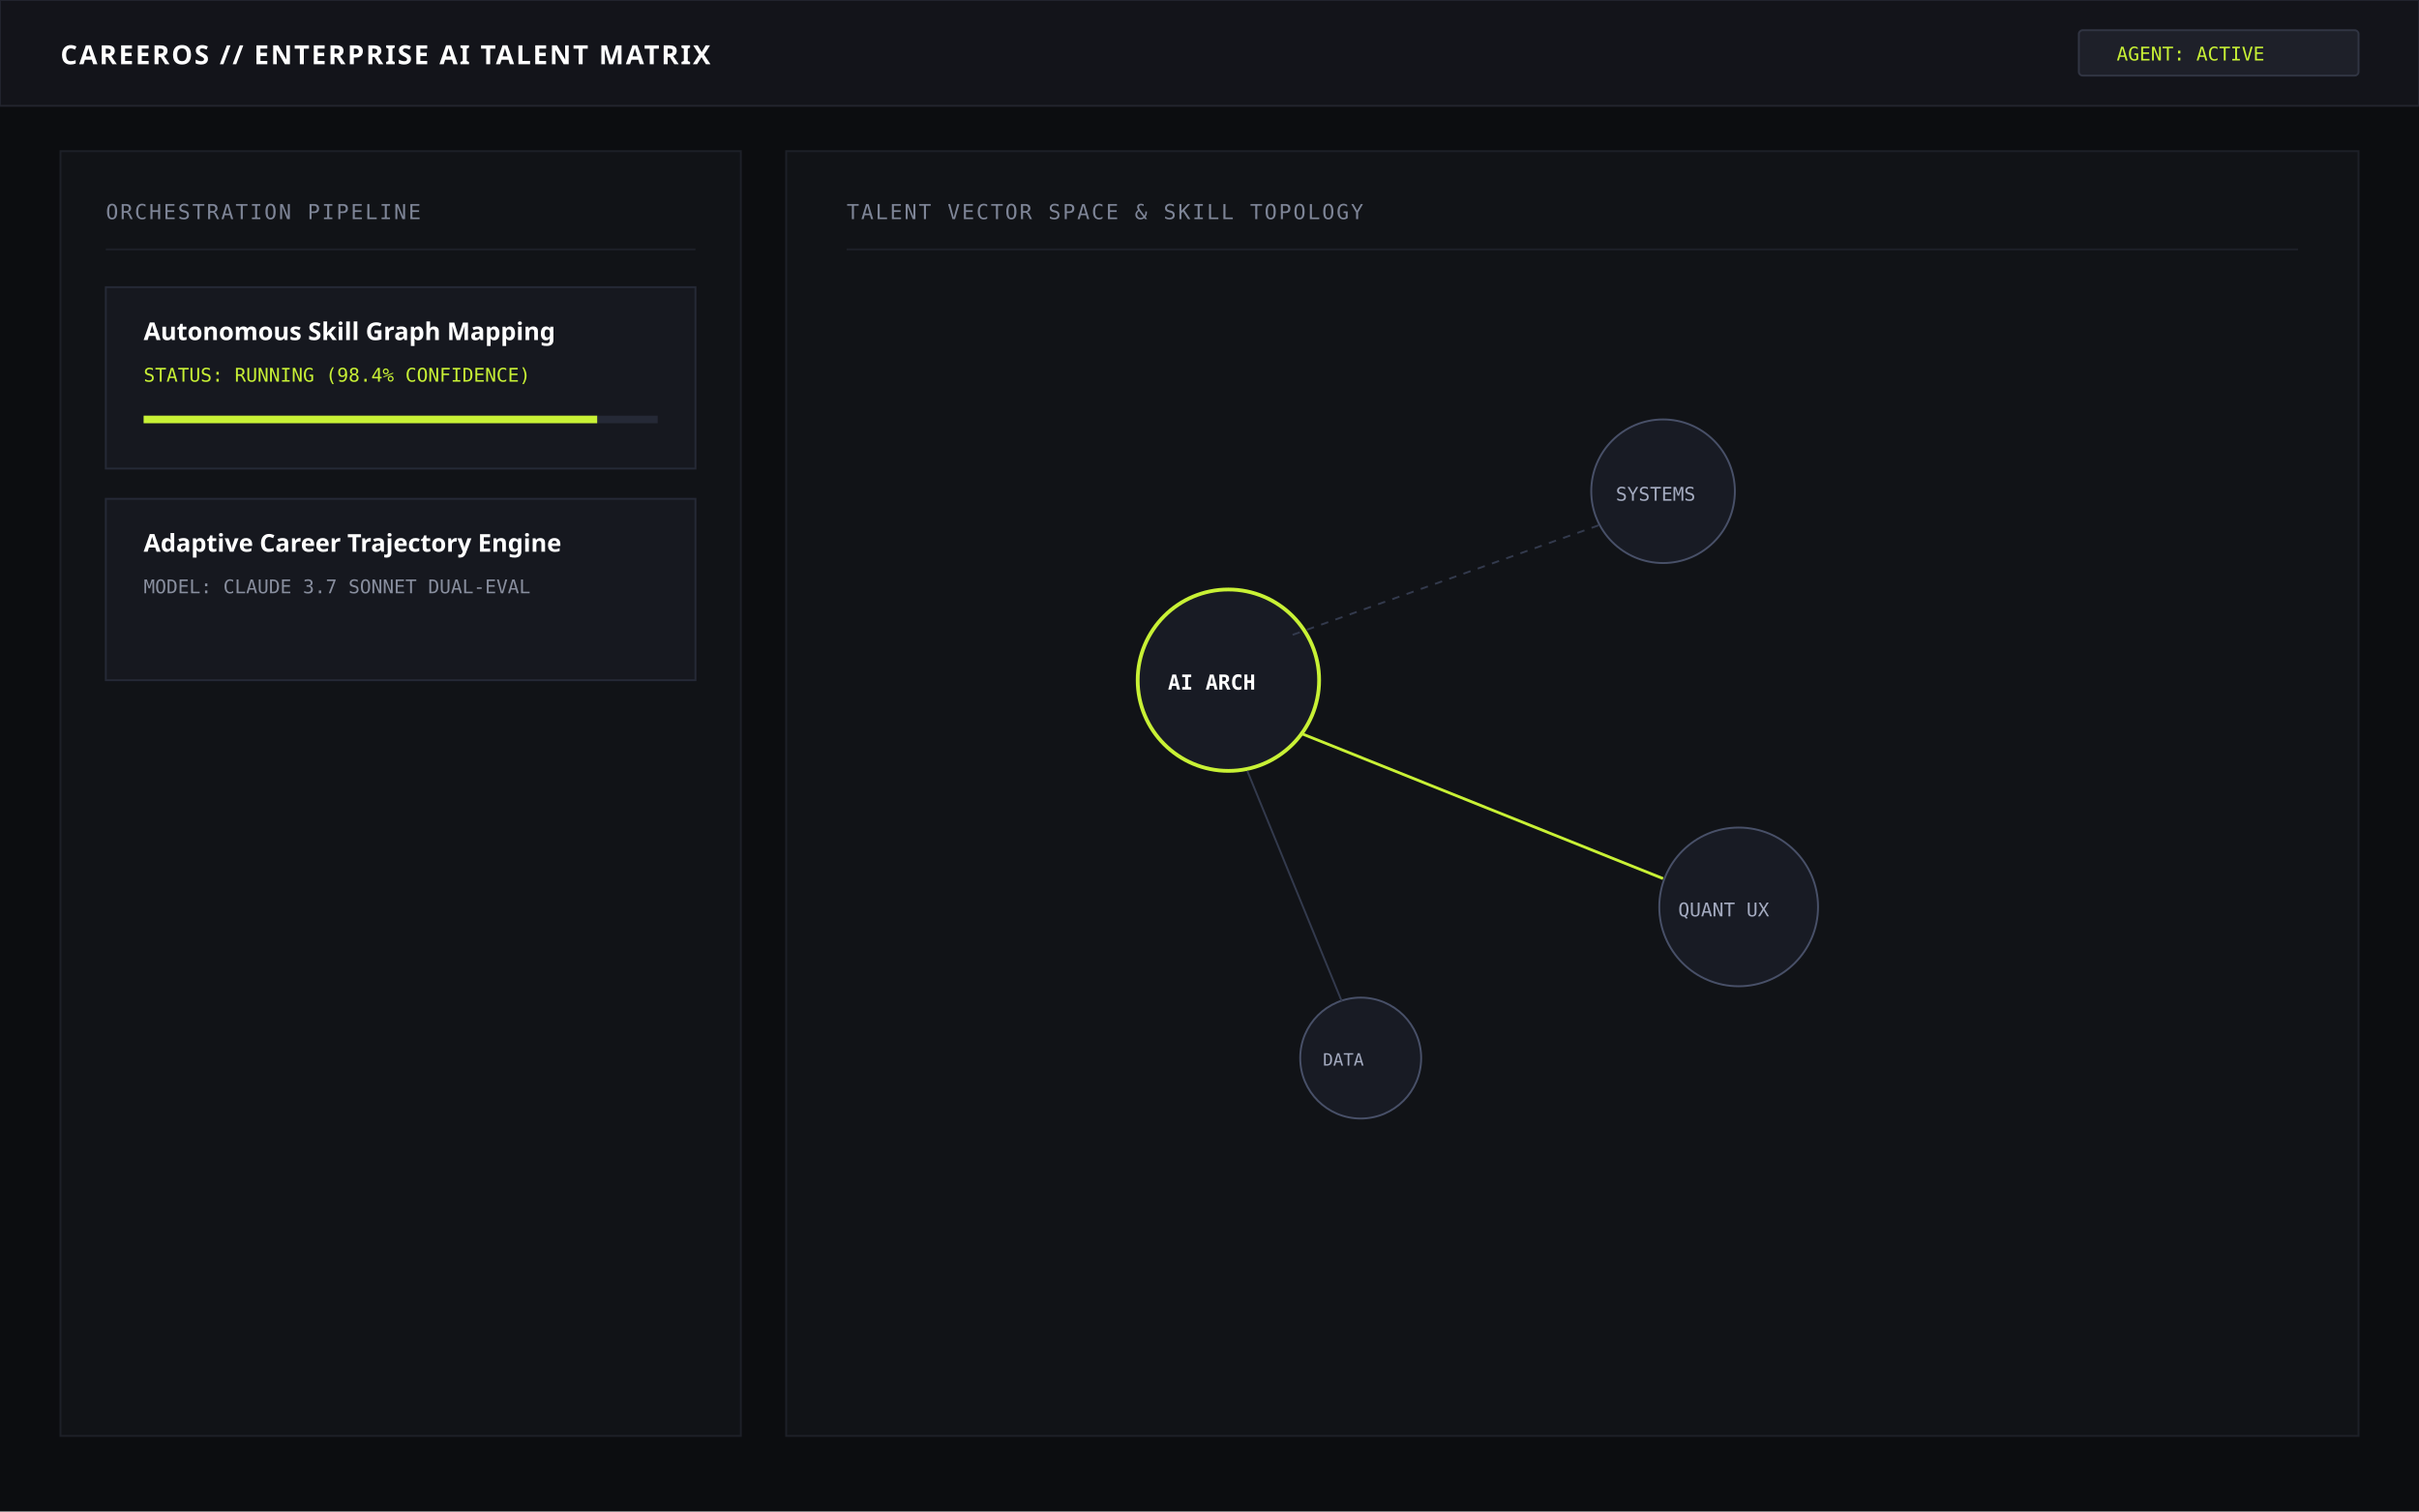
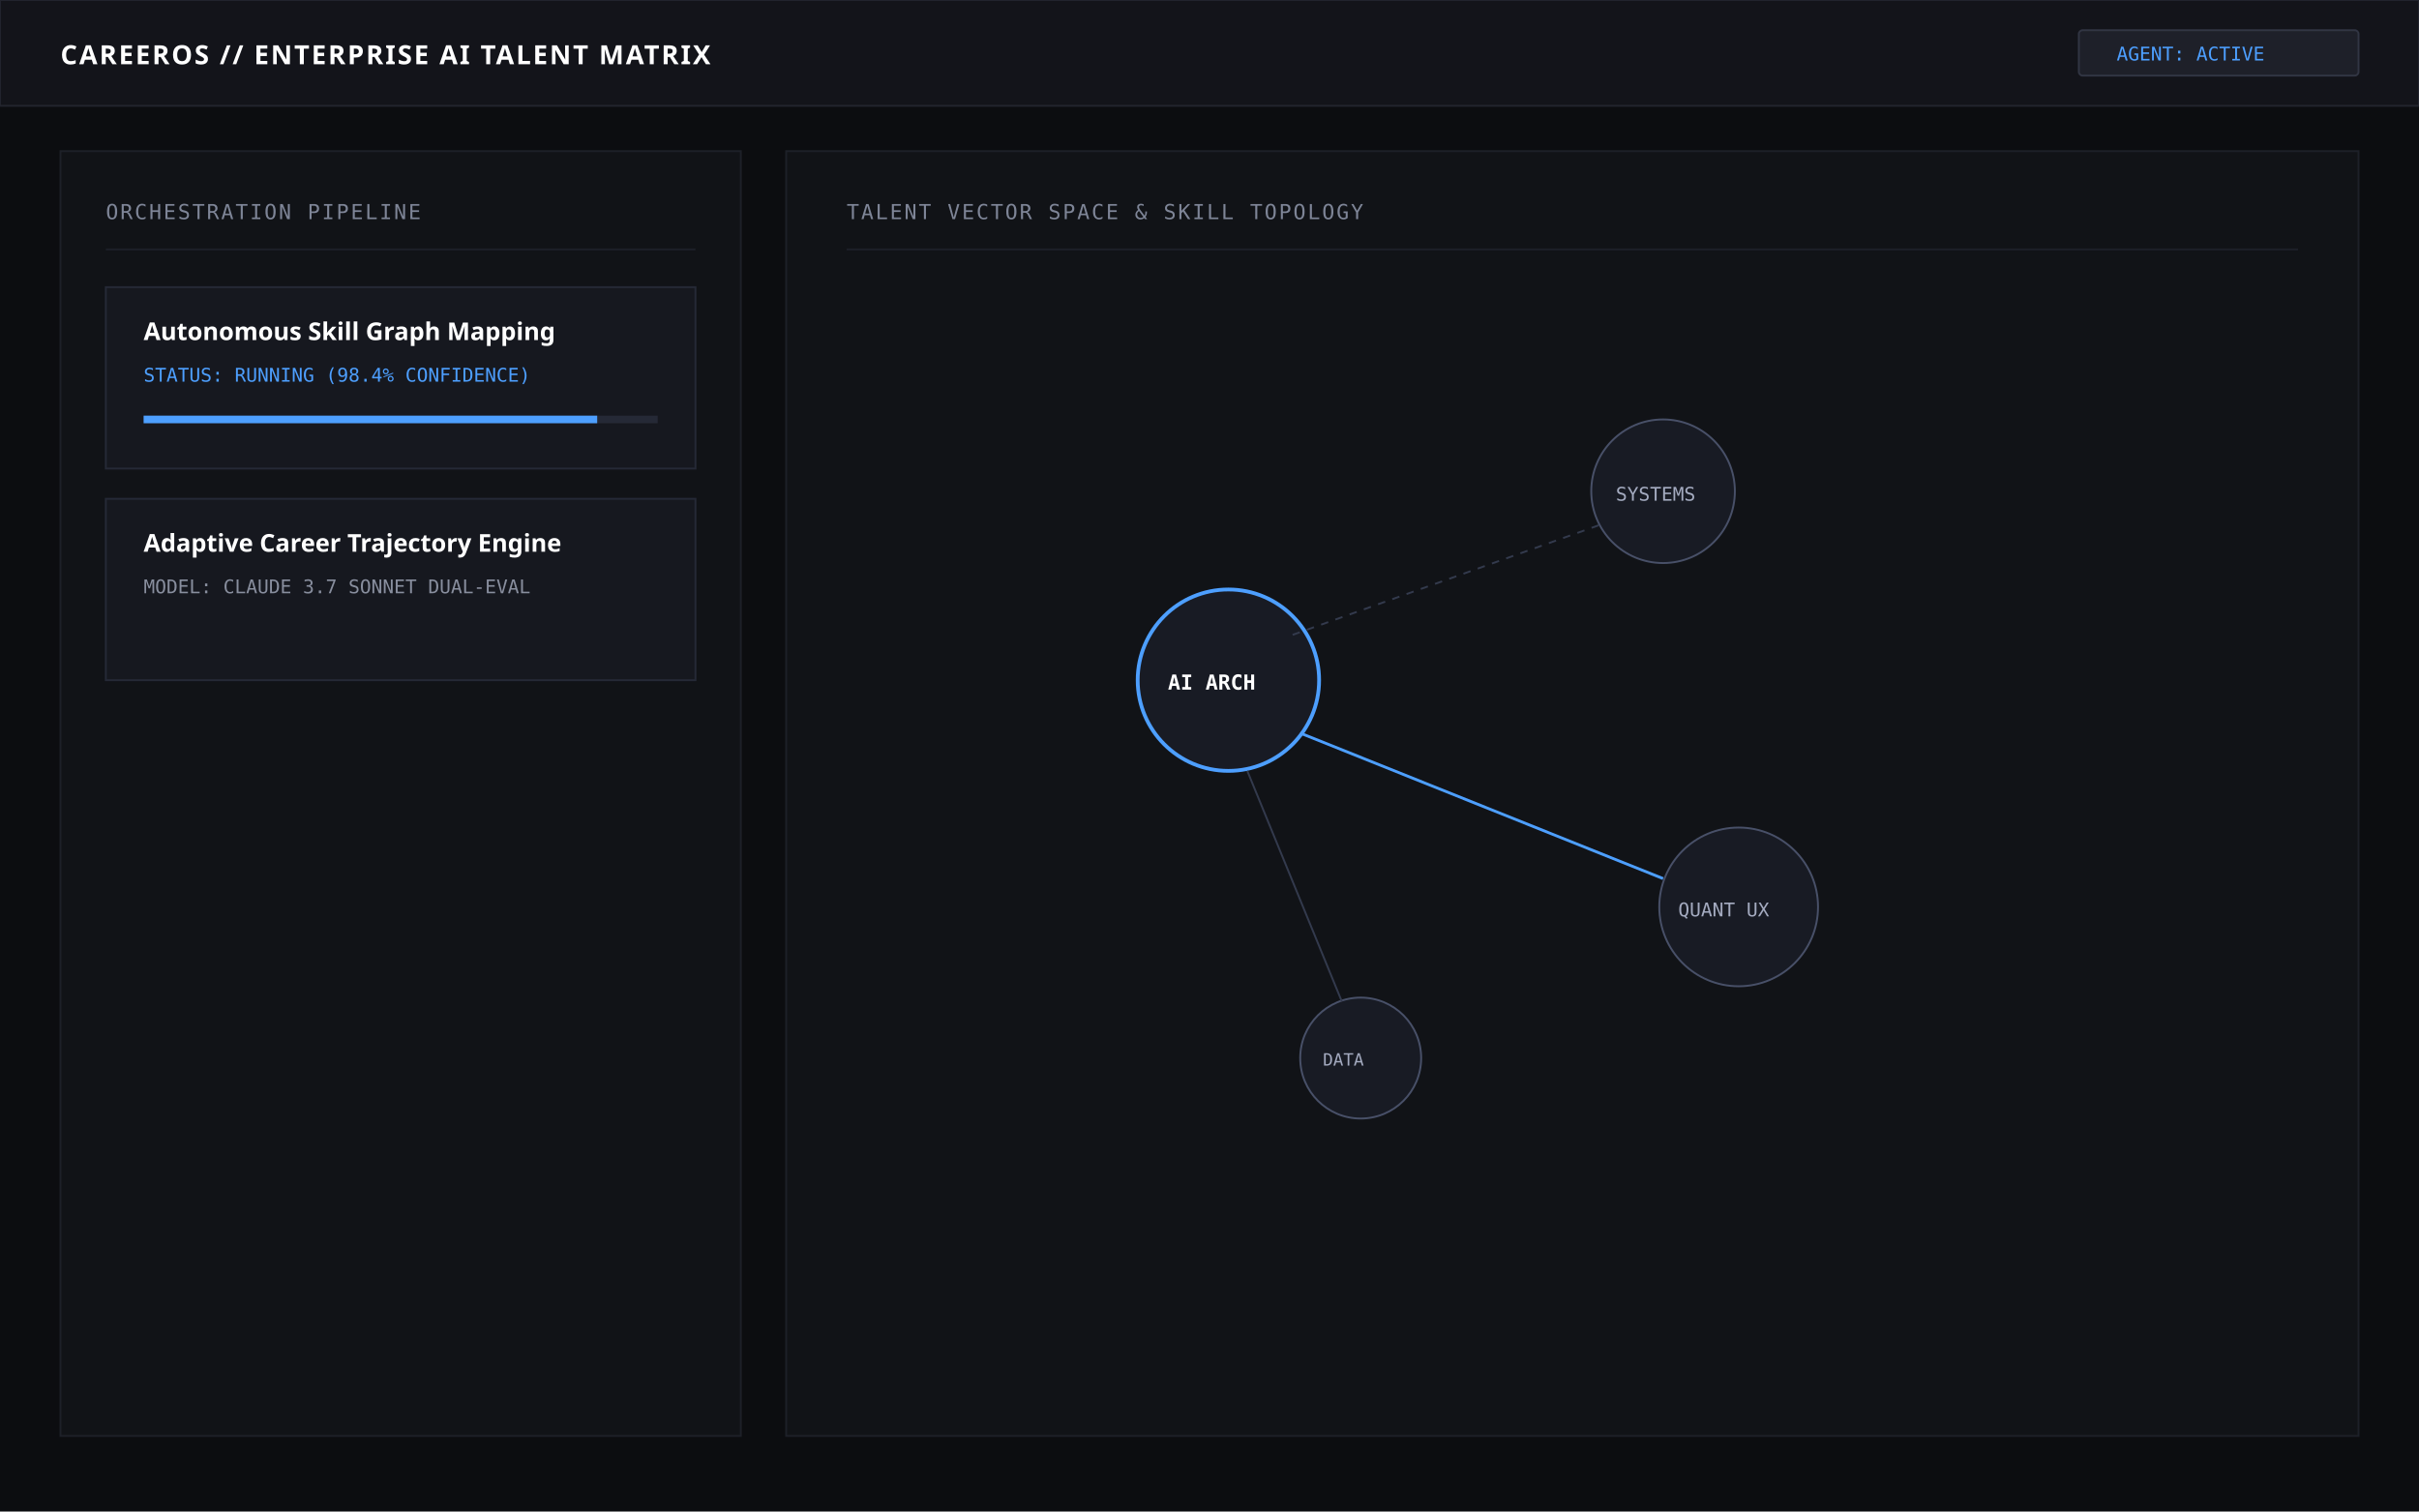
<svg xmlns="http://www.w3.org/2000/svg" width="1280" height="800" viewBox="0 0 1280 800" fill="none">
  <rect width="1280" height="800" fill="#0C0D10" />
  <rect y="0" width="1280" height="56" fill="#13141A" stroke="#22242D" stroke-width="1" />
  <text x="32" y="34" font-family="sans-serif" font-size="14" font-weight="700" fill="#FFFFFF" letter-spacing="1">CAREEROS // ENTERPRISE AI TALENT MATRIX</text>
  <rect x="1100" y="16" width="148" height="24" rx="2" fill="#1E2029" stroke="#313543" stroke-width="1" />
-   <text x="1120" y="32" font-family="monospace" font-size="10" fill="#C8F135">AGENT: ACTIVE</text>
+   <text x="1120" y="32" font-family="monospace" font-size="10" fill="#4D9FFF">AGENT: ACTIVE</text>
  <rect x="32" y="80" width="360" height="680" fill="#111317" stroke="#1D2028" stroke-width="1" />
  <text x="56" y="116" font-family="monospace" font-size="11" fill="#7E8597" letter-spacing="1">ORCHESTRATION PIPELINE</text>
  <line x1="56" y1="132" x2="368" y2="132" stroke="#1D2028" stroke-width="1" />
  <rect x="56" y="152" width="312" height="96" fill="#16181F" stroke="#252936" stroke-width="1" />
  <text x="76" y="180" font-family="sans-serif" font-size="13" font-weight="600" fill="#FFFFFF">Autonomous Skill Graph Mapping</text>
-   <text x="76" y="202" font-family="monospace" font-size="10" fill="#C8F135">STATUS: RUNNING (98.4% CONFIDENCE)</text>
+   <text x="76" y="202" font-family="monospace" font-size="10" fill="#4D9FFF">STATUS: RUNNING (98.4% CONFIDENCE)</text>
  <rect x="76" y="220" width="272" height="4" fill="#252936" />
-   <rect x="76" y="220" width="240" height="4" fill="#C8F135" />
+   <rect x="76" y="220" width="240" height="4" fill="#4D9FFF" />
  <rect x="56" y="264" width="312" height="96" fill="#16181F" stroke="#252936" stroke-width="1" />
  <text x="76" y="292" font-family="sans-serif" font-size="13" font-weight="600" fill="#FFFFFF">Adaptive Career Trajectory Engine</text>
  <text x="76" y="314" font-family="monospace" font-size="10" fill="#888E9E">MODEL: CLAUDE 3.7 SONNET DUAL-EVAL</text>
  <rect x="416" y="80" width="832" height="680" fill="#111317" stroke="#1D2028" stroke-width="1" />
  <text x="448" y="116" font-family="monospace" font-size="11" fill="#7E8597" letter-spacing="1">TALENT VECTOR SPACE &amp; SKILL TOPOLOGY</text>
  <line x1="448" y1="132" x2="1216" y2="132" stroke="#1D2028" stroke-width="1" />
-   <circle cx="650" cy="360" r="48" fill="#181B24" stroke="#C8F135" stroke-width="2" />
+   <circle cx="650" cy="360" r="48" fill="#181B24" stroke="#4D9FFF" stroke-width="2" />
  <text x="618" y="365" font-family="monospace" font-size="11" font-weight="700" fill="#FFFFFF">AI ARCH</text>
  <circle cx="880" cy="260" r="38" fill="#181B24" stroke="#485068" stroke-width="1" />
  <text x="855" y="265" font-family="monospace" font-size="10" fill="#A4ABC0">SYSTEMS</text>
  <circle cx="920" cy="480" r="42" fill="#181B24" stroke="#485068" stroke-width="1" />
  <text x="888" y="485" font-family="monospace" font-size="10" fill="#A4ABC0">QUANT UX</text>
  <circle cx="720" cy="560" r="32" fill="#181B24" stroke="#485068" stroke-width="1" />
  <text x="700" y="564" font-family="monospace" font-size="9" fill="#A4ABC0">DATA</text>
  <line x1="684" y1="336" x2="846" y2="278" stroke="#333A4D" stroke-width="1" stroke-dasharray="4 4" />
-   <line x1="688" y1="388" x2="880" y2="465" stroke="#C8F135" stroke-width="1.5" />
+   <line x1="688" y1="388" x2="880" y2="465" stroke="#4D9FFF" stroke-width="1.5" />
  <line x1="660" y1="408" x2="710" y2="530" stroke="#333A4D" stroke-width="1" />
</svg>
